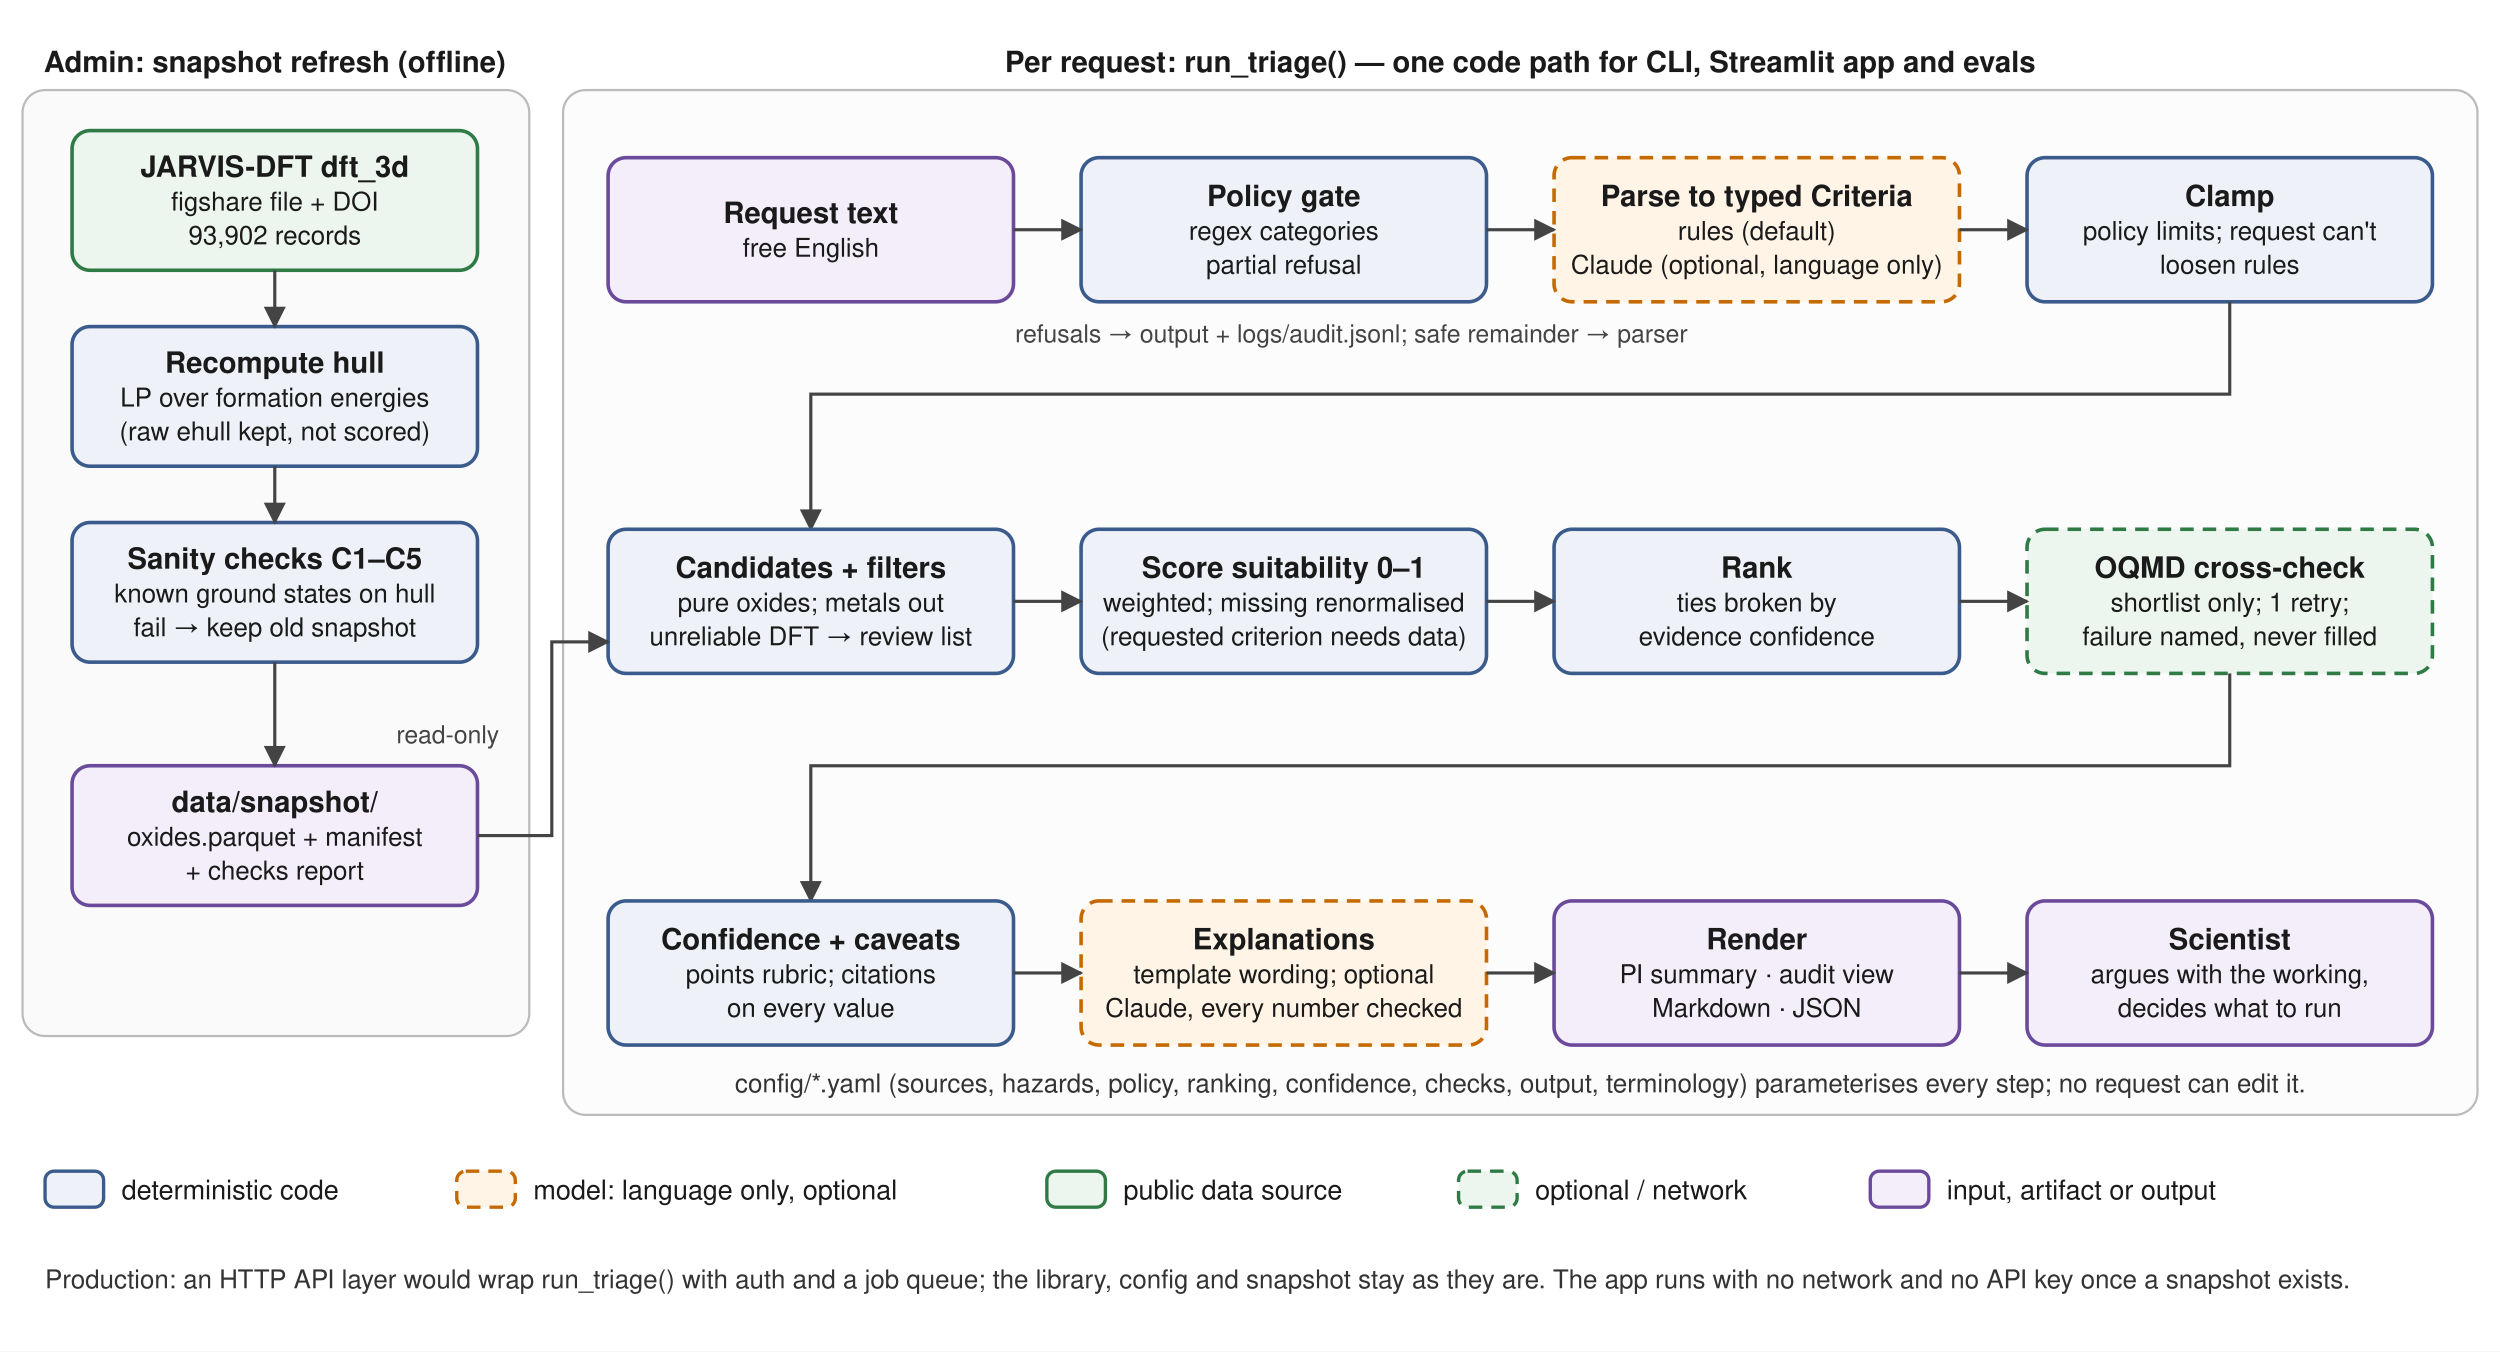
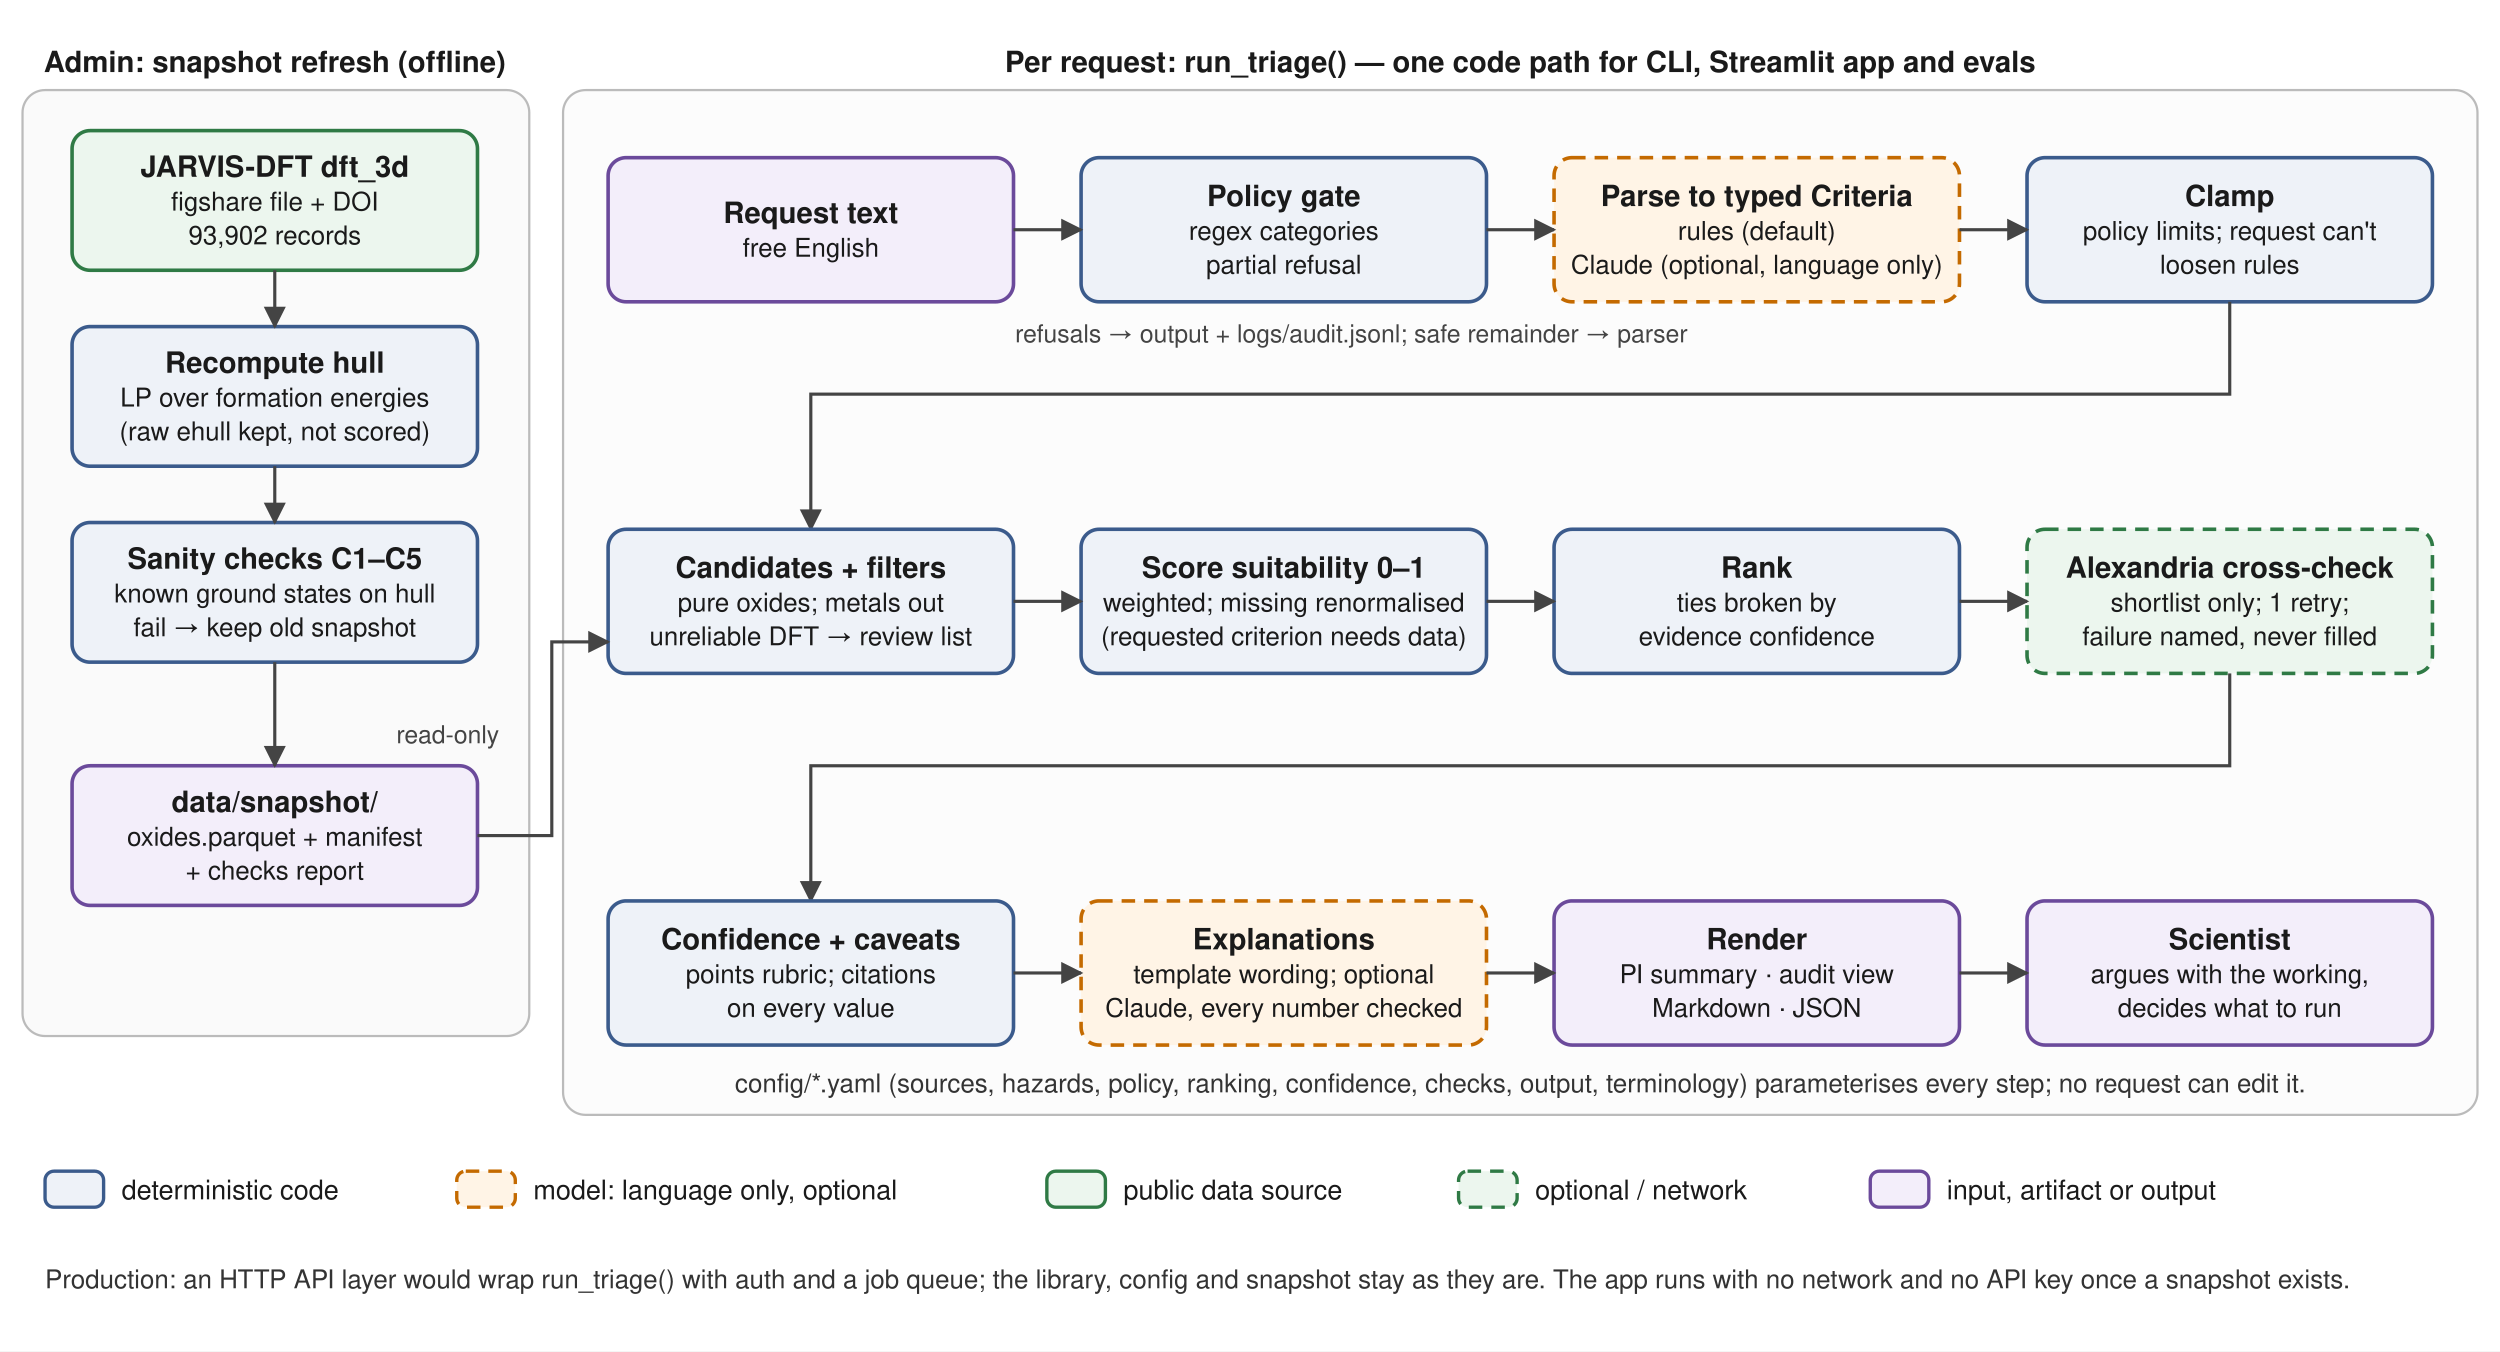
<svg xmlns="http://www.w3.org/2000/svg" width="1110" height="600" viewBox="0 0 1110 600" font-family="Helvetica, Arial, sans-serif" fill="#1a1a1a">
  <defs>
    <marker id="a" viewBox="0 0 10 10" refX="9" refY="5" markerWidth="7" markerHeight="7" orient="auto-start-reverse">
      <path d="M0,0 L10,5 L0,10 z" fill="#444" />
    </marker>
  </defs>
  <rect width="100%" height="100%" fill="white" />
  <rect x="10" y="40" width="225" height="420" rx="10" fill="#fafafa" stroke="#bbb" />
  <text x="122" y="32" text-anchor="middle" font-size="13" font-weight="700">Admin: snapshot refresh (offline)</text>
  <rect x="250" y="40" width="850" height="455" rx="10" fill="#fcfcfc" stroke="#bbb" />
  <text x="675" y="32" text-anchor="middle" font-size="13" font-weight="700">Per request: run_triage() — one code path for CLI, Streamlit app and evals</text>
  <rect x="32" y="58" width="180" height="62" rx="8" fill="#ecf6ee" stroke="#2f7a45" stroke-width="1.6" />
  <text x="122.0" y="78.5" text-anchor="middle" font-size="13" font-weight="600">JARVIS-DFT dft_3d</text>
  <text x="122.0" y="93.5" text-anchor="middle" font-size="11.5">figshare file + DOI</text>
  <text x="122.0" y="108.5" text-anchor="middle" font-size="11.5">93,902 records</text>
  <rect x="32" y="145" width="180" height="62" rx="8" fill="#eef2f8" stroke="#3b5b8c" stroke-width="1.6" />
  <text x="122.0" y="165.5" text-anchor="middle" font-size="13" font-weight="600">Recompute hull</text>
  <text x="122.0" y="180.5" text-anchor="middle" font-size="11.5">LP over formation energies</text>
  <text x="122.0" y="195.5" text-anchor="middle" font-size="11.5">(raw ehull kept, not scored)</text>
  <rect x="32" y="232" width="180" height="62" rx="8" fill="#eef2f8" stroke="#3b5b8c" stroke-width="1.6" />
  <text x="122.0" y="252.5" text-anchor="middle" font-size="13" font-weight="600">Sanity checks C1–C5</text>
  <text x="122.0" y="267.5" text-anchor="middle" font-size="11.5">known ground states on hull</text>
  <text x="122.0" y="282.5" text-anchor="middle" font-size="11.5">fail → keep old snapshot</text>
  <rect x="32" y="340" width="180" height="62" rx="8" fill="#f3eefa" stroke="#6b4a9b" stroke-width="1.6" />
  <text x="122.0" y="360.5" text-anchor="middle" font-size="13" font-weight="600">data/snapshot/</text>
  <text x="122.0" y="375.5" text-anchor="middle" font-size="11.5">oxides.parquet + manifest</text>
  <text x="122.0" y="390.5" text-anchor="middle" font-size="11.5">+ checks report</text>
  <path d="M122,120 L122,145" fill="none" stroke="#444" stroke-width="1.4" marker-end="url(#a)" />
  <path d="M122,207 L122,232" fill="none" stroke="#444" stroke-width="1.4" marker-end="url(#a)" />
  <path d="M122,294 L122,340" fill="none" stroke="#444" stroke-width="1.4" marker-end="url(#a)" />
  <rect x="270" y="70" width="180" height="64" rx="8" fill="#f3eefa" stroke="#6b4a9b" stroke-width="1.6" />
  <text x="360.0" y="99.0" text-anchor="middle" font-size="13" font-weight="600">Request text</text>
  <text x="360.0" y="114.0" text-anchor="middle" font-size="11.5">free English</text>
  <rect x="480" y="70" width="180" height="64" rx="8" fill="#eef2f8" stroke="#3b5b8c" stroke-width="1.6" />
  <text x="570.0" y="91.5" text-anchor="middle" font-size="13" font-weight="600">Policy gate</text>
  <text x="570.0" y="106.5" text-anchor="middle" font-size="11.5">regex categories</text>
  <text x="570.0" y="121.5" text-anchor="middle" font-size="11.5">partial refusal</text>
  <rect x="690" y="70" width="180" height="64" rx="8" fill="#fff4e6" stroke="#c46a00" stroke-width="1.6" stroke-dasharray="6 4" />
  <text x="780.0" y="91.5" text-anchor="middle" font-size="13" font-weight="600">Parse to typed Criteria</text>
  <text x="780.0" y="106.5" text-anchor="middle" font-size="11.5">rules (default)</text>
  <text x="780.0" y="121.5" text-anchor="middle" font-size="11.5">Claude (optional, language only)</text>
  <rect x="900" y="70" width="180" height="64" rx="8" fill="#eef2f8" stroke="#3b5b8c" stroke-width="1.6" />
  <text x="990.0" y="91.5" text-anchor="middle" font-size="13" font-weight="600">Clamp</text>
  <text x="990.0" y="106.5" text-anchor="middle" font-size="11.5">policy limits; request can't</text>
  <text x="990.0" y="121.5" text-anchor="middle" font-size="11.5">loosen rules</text>
  <path d="M450,102.0 L480,102.0" fill="none" stroke="#444" stroke-width="1.4" marker-end="url(#a)" />
  <path d="M660,102.0 L690,102.0" fill="none" stroke="#444" stroke-width="1.4" marker-end="url(#a)" />
  <path d="M870,102.0 L900,102.0" fill="none" stroke="#444" stroke-width="1.4" marker-end="url(#a)" />
  <text x="600" y="152" text-anchor="middle" font-size="11" fill="#444">refusals → output + logs/audit.jsonl; safe remainder → parser</text>
  <path d="M990,134 L990,175 L360,175 L360,235" fill="none" stroke="#444" stroke-width="1.4" marker-end="url(#a)" />
  <rect x="270" y="235" width="180" height="64" rx="8" fill="#eef2f8" stroke="#3b5b8c" stroke-width="1.6" />
  <text x="360.0" y="256.5" text-anchor="middle" font-size="13" font-weight="600">Candidates + filters</text>
  <text x="360.0" y="271.5" text-anchor="middle" font-size="11.5">pure oxides; metals out</text>
  <text x="360.0" y="286.5" text-anchor="middle" font-size="11.5">unreliable DFT → review list</text>
  <rect x="480" y="235" width="180" height="64" rx="8" fill="#eef2f8" stroke="#3b5b8c" stroke-width="1.6" />
  <text x="570.0" y="256.5" text-anchor="middle" font-size="13" font-weight="600">Score suitability 0–1</text>
  <text x="570.0" y="271.5" text-anchor="middle" font-size="11.5">weighted; missing renormalised</text>
  <text x="570.0" y="286.5" text-anchor="middle" font-size="11.5">(requested criterion needs data)</text>
  <rect x="690" y="235" width="180" height="64" rx="8" fill="#eef2f8" stroke="#3b5b8c" stroke-width="1.6" />
  <text x="780.0" y="256.5" text-anchor="middle" font-size="13" font-weight="600">Rank</text>
  <text x="780.0" y="271.5" text-anchor="middle" font-size="11.5">ties broken by</text>
  <text x="780.0" y="286.5" text-anchor="middle" font-size="11.5">evidence confidence</text>
  <rect x="900" y="235" width="180" height="64" rx="8" fill="#ecf6ee" stroke="#2f7a45" stroke-width="1.6" stroke-dasharray="6 4" />
-   <text x="990.0" y="256.5" text-anchor="middle" font-size="13" font-weight="600">OQMD cross-check</text>
+   <text x="990.0" y="256.5" text-anchor="middle" font-size="13" font-weight="600">Alexandria cross-check</text>
  <text x="990.0" y="271.5" text-anchor="middle" font-size="11.5">shortlist only; 1 retry;</text>
  <text x="990.0" y="286.5" text-anchor="middle" font-size="11.5">failure named, never filled</text>
  <path d="M450,267.0 L480,267.0" fill="none" stroke="#444" stroke-width="1.4" marker-end="url(#a)" />
  <path d="M660,267.0 L690,267.0" fill="none" stroke="#444" stroke-width="1.4" marker-end="url(#a)" />
  <path d="M870,267.0 L900,267.0" fill="none" stroke="#444" stroke-width="1.4" marker-end="url(#a)" />
  <path d="M212,371 L245,371 L245,285 L270,285" fill="none" stroke="#444" stroke-width="1.4" marker-end="url(#a)" />
  <text x="176" y="330" font-size="11" fill="#444">read-only</text>
  <path d="M990,299 L990,340 L360,340 L360,400" fill="none" stroke="#444" stroke-width="1.4" marker-end="url(#a)" />
  <rect x="270" y="400" width="180" height="64" rx="8" fill="#eef2f8" stroke="#3b5b8c" stroke-width="1.6" />
  <text x="360.0" y="421.5" text-anchor="middle" font-size="13" font-weight="600">Confidence + caveats</text>
  <text x="360.0" y="436.5" text-anchor="middle" font-size="11.5">points rubric; citations</text>
  <text x="360.0" y="451.5" text-anchor="middle" font-size="11.5">on every value</text>
  <rect x="480" y="400" width="180" height="64" rx="8" fill="#fff4e6" stroke="#c46a00" stroke-width="1.6" stroke-dasharray="6 4" />
  <text x="570.0" y="421.5" text-anchor="middle" font-size="13" font-weight="600">Explanations</text>
  <text x="570.0" y="436.5" text-anchor="middle" font-size="11.5">template wording; optional</text>
  <text x="570.0" y="451.5" text-anchor="middle" font-size="11.5">Claude, every number checked</text>
  <rect x="690" y="400" width="180" height="64" rx="8" fill="#f3eefa" stroke="#6b4a9b" stroke-width="1.6" />
  <text x="780.0" y="421.5" text-anchor="middle" font-size="13" font-weight="600">Render</text>
  <text x="780.0" y="436.5" text-anchor="middle" font-size="11.5">PI summary · audit view</text>
  <text x="780.0" y="451.5" text-anchor="middle" font-size="11.5">Markdown · JSON</text>
  <rect x="900" y="400" width="180" height="64" rx="8" fill="#f3eefa" stroke="#6b4a9b" stroke-width="1.6" />
  <text x="990.0" y="421.5" text-anchor="middle" font-size="13" font-weight="600">Scientist</text>
  <text x="990.0" y="436.5" text-anchor="middle" font-size="11.5">argues with the working,</text>
  <text x="990.0" y="451.5" text-anchor="middle" font-size="11.5">decides what to run</text>
  <path d="M450,432.0 L480,432.0" fill="none" stroke="#444" stroke-width="1.4" marker-end="url(#a)" />
  <path d="M660,432.0 L690,432.0" fill="none" stroke="#444" stroke-width="1.4" marker-end="url(#a)" />
  <path d="M870,432.0 L900,432.0" fill="none" stroke="#444" stroke-width="1.4" marker-end="url(#a)" />
  <rect x="270" y="478" width="810" height="0" fill="none" />
  <text x="675" y="485" text-anchor="middle" font-size="11.5" fill="#333">config/*.yaml (sources, hazards, policy, ranking, confidence, checks, output, terminology) parameterises every step; no request can edit it.</text>
  <rect x="20" y="520" width="26" height="16" rx="4" fill="#eef2f8" stroke="#3b5b8c" stroke-width="1.5" />
  <text x="54" y="532.5" font-size="12">deterministic code</text>
  <rect x="202.8" y="520" width="26" height="16" rx="4" fill="#fff4e6" stroke="#c46a00" stroke-width="1.5" stroke-dasharray="6 4" />
  <text x="236.8" y="532.5" font-size="12">model: language only, optional</text>
  <rect x="464.8" y="520" width="26" height="16" rx="4" fill="#ecf6ee" stroke="#2f7a45" stroke-width="1.5" />
  <text x="498.8" y="532.5" font-size="12">public data source</text>
  <rect x="647.6" y="520" width="26" height="16" rx="4" fill="#ecf6ee" stroke="#2f7a45" stroke-width="1.5" stroke-dasharray="6 4" />
  <text x="681.6" y="532.5" font-size="12">optional / network</text>
  <rect x="830.4" y="520" width="26" height="16" rx="4" fill="#f3eefa" stroke="#6b4a9b" stroke-width="1.5" />
  <text x="864.4" y="532.5" font-size="12">input, artifact or output</text>
  <text x="20" y="572" font-size="11.5" fill="#333">Production: an HTTP API layer would wrap run_triage() with auth and a job queue; the library, config and snapshot stay as they are. The app runs with no network and no API key once a snapshot exists.</text>
</svg>
